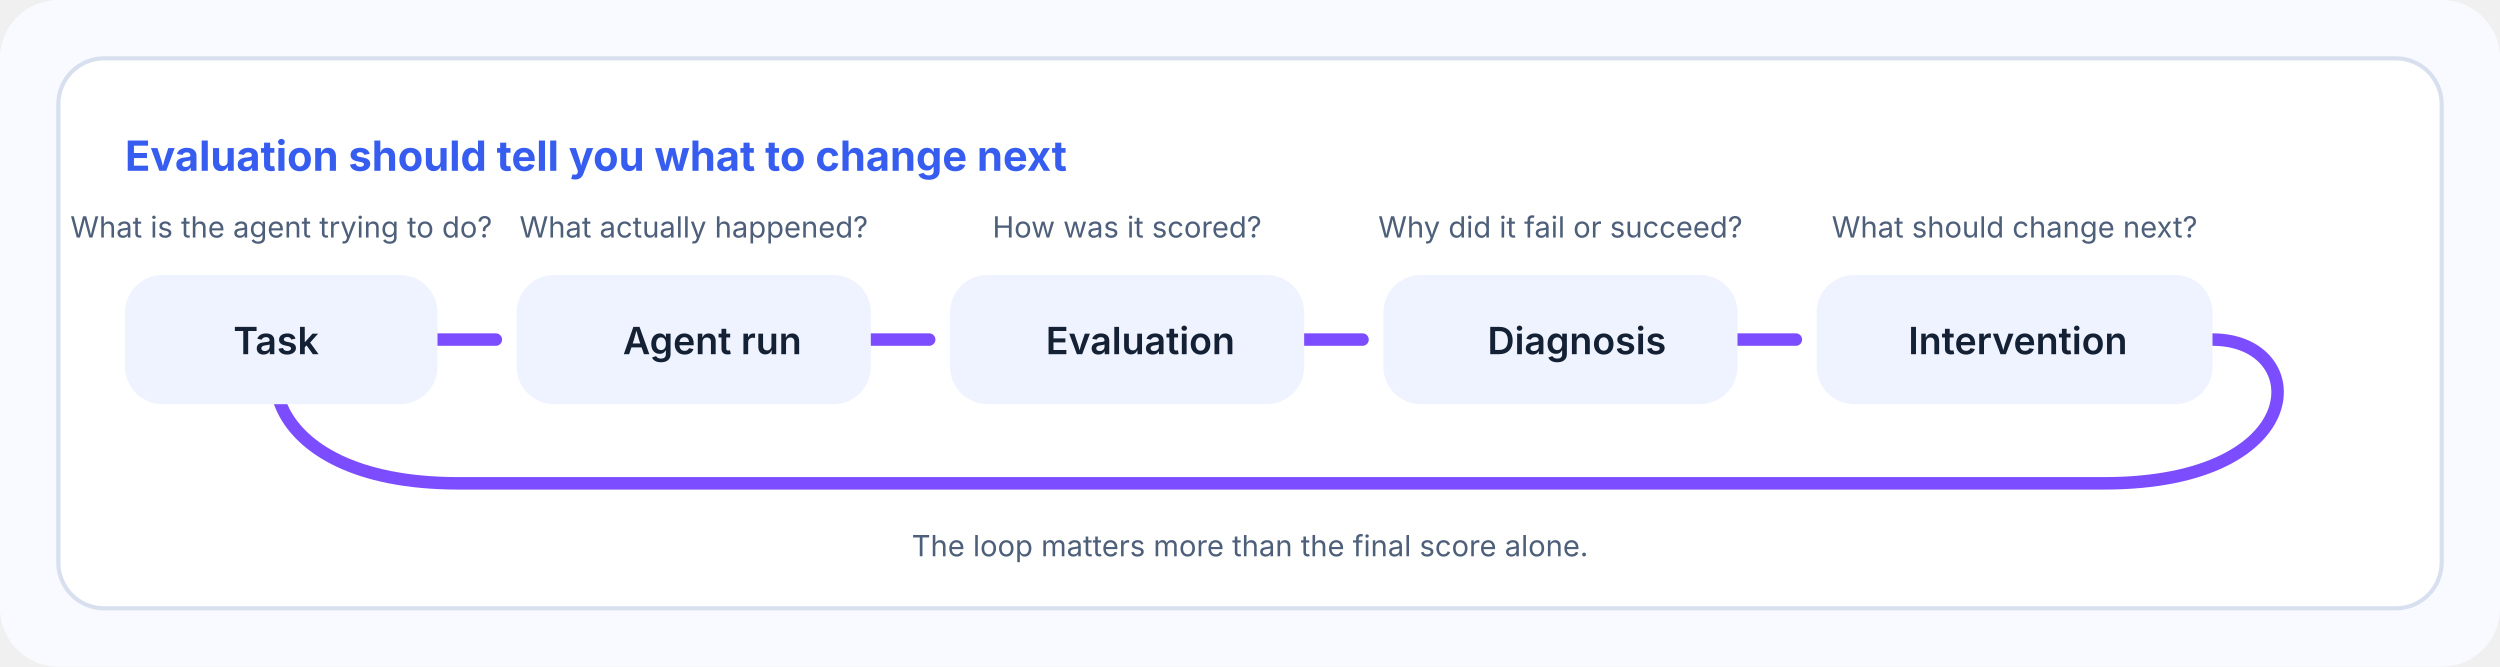
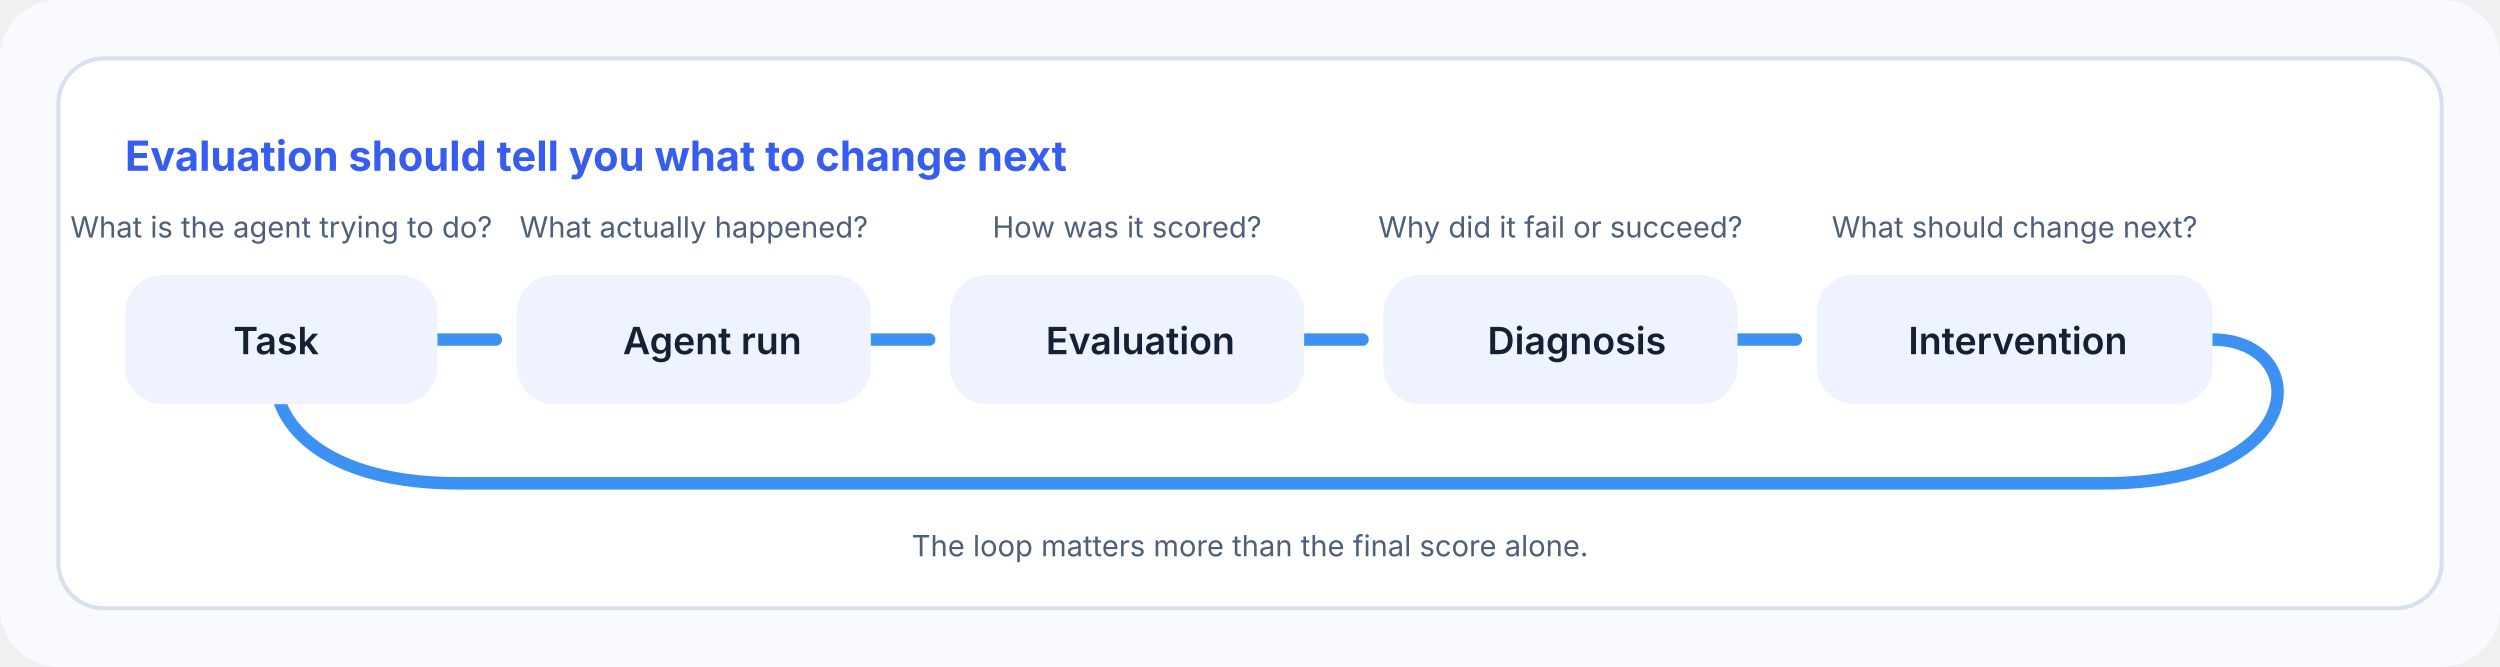
<svg xmlns="http://www.w3.org/2000/svg" width="1200" height="320" viewBox="0 0 1200 320" fill="none">
  <rect width="1200" height="320" rx="28" fill="#F8FAFF" />
  <rect x="28" y="28" width="1144" height="264" rx="22" fill="white" stroke="#D8E0F0" stroke-width="2" />
  <text x="60" y="82" fill="#365DF0" font-family="Inter, Arial, sans-serif" font-size="20" font-weight="700">Evaluation should tell you what to change next</text>
-   <g stroke="#7C4DFF" stroke-width="6" stroke-linecap="round">
+   <g stroke="#3D91F2" stroke-width="6" stroke-linecap="round">
    <path d="M210 163H238" />
    <path d="M418 163H446" />
    <path d="M626 163H654" />
    <path d="M834 163H862" />
    <path d="M1062 163C1110 163 1110 232 1010 232H220C120 232 120 163 150 163" />
  </g>
  <g font-family="Inter, Arial, sans-serif" font-size="18" font-weight="600" fill="#142033">
    <rect x="60" y="132" width="150" height="62" rx="18" fill="#EEF3FF" />
    <text x="112" y="170">Task</text>
    <rect x="248" y="132" width="170" height="62" rx="18" fill="#EEF3FF" />
    <text x="299" y="170">Agent run</text>
    <rect x="456" y="132" width="170" height="62" rx="18" fill="#EEF3FF" />
    <text x="502" y="170">Evaluation</text>
    <rect x="664" y="132" width="170" height="62" rx="18" fill="#EEF3FF" />
    <text x="714" y="170">Diagnosis</text>
    <rect x="872" y="132" width="190" height="62" rx="18" fill="#EEF3FF" />
    <text x="916" y="170">Intervention</text>
  </g>
  <g text-anchor="middle" fill="#4E5F7A" font-family="Inter, Arial, sans-serif" font-size="14">
    <text x="135" y="114">What is the agent trying to do?</text>
    <text x="333" y="114">What actually happened?</text>
    <text x="541" y="114">How was it scored?</text>
    <text x="749" y="114">Why did it fail or succeed?</text>
    <text x="967" y="114">What should change next?</text>
    <text x="600" y="267">The loop matters more than the final score alone.</text>
  </g>
</svg>
